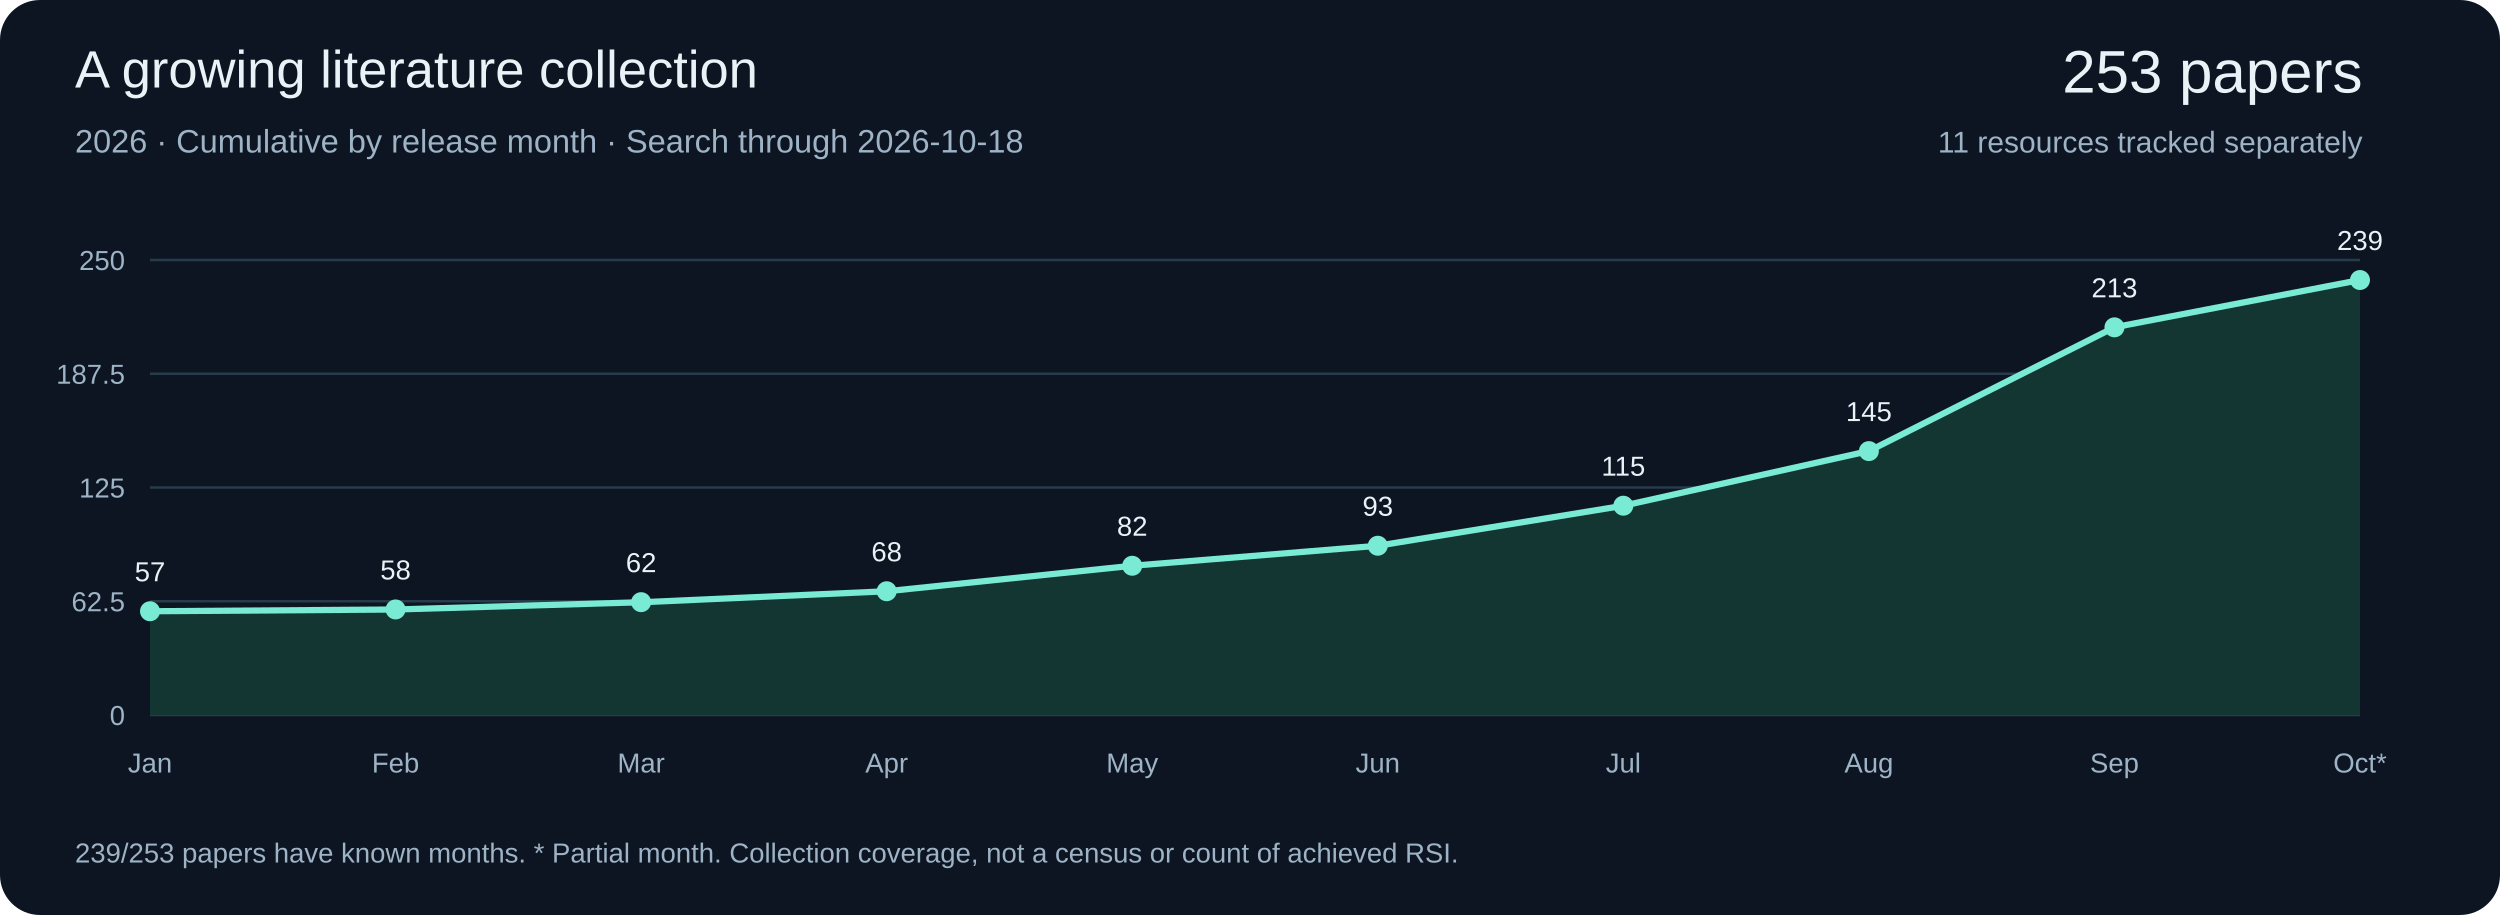
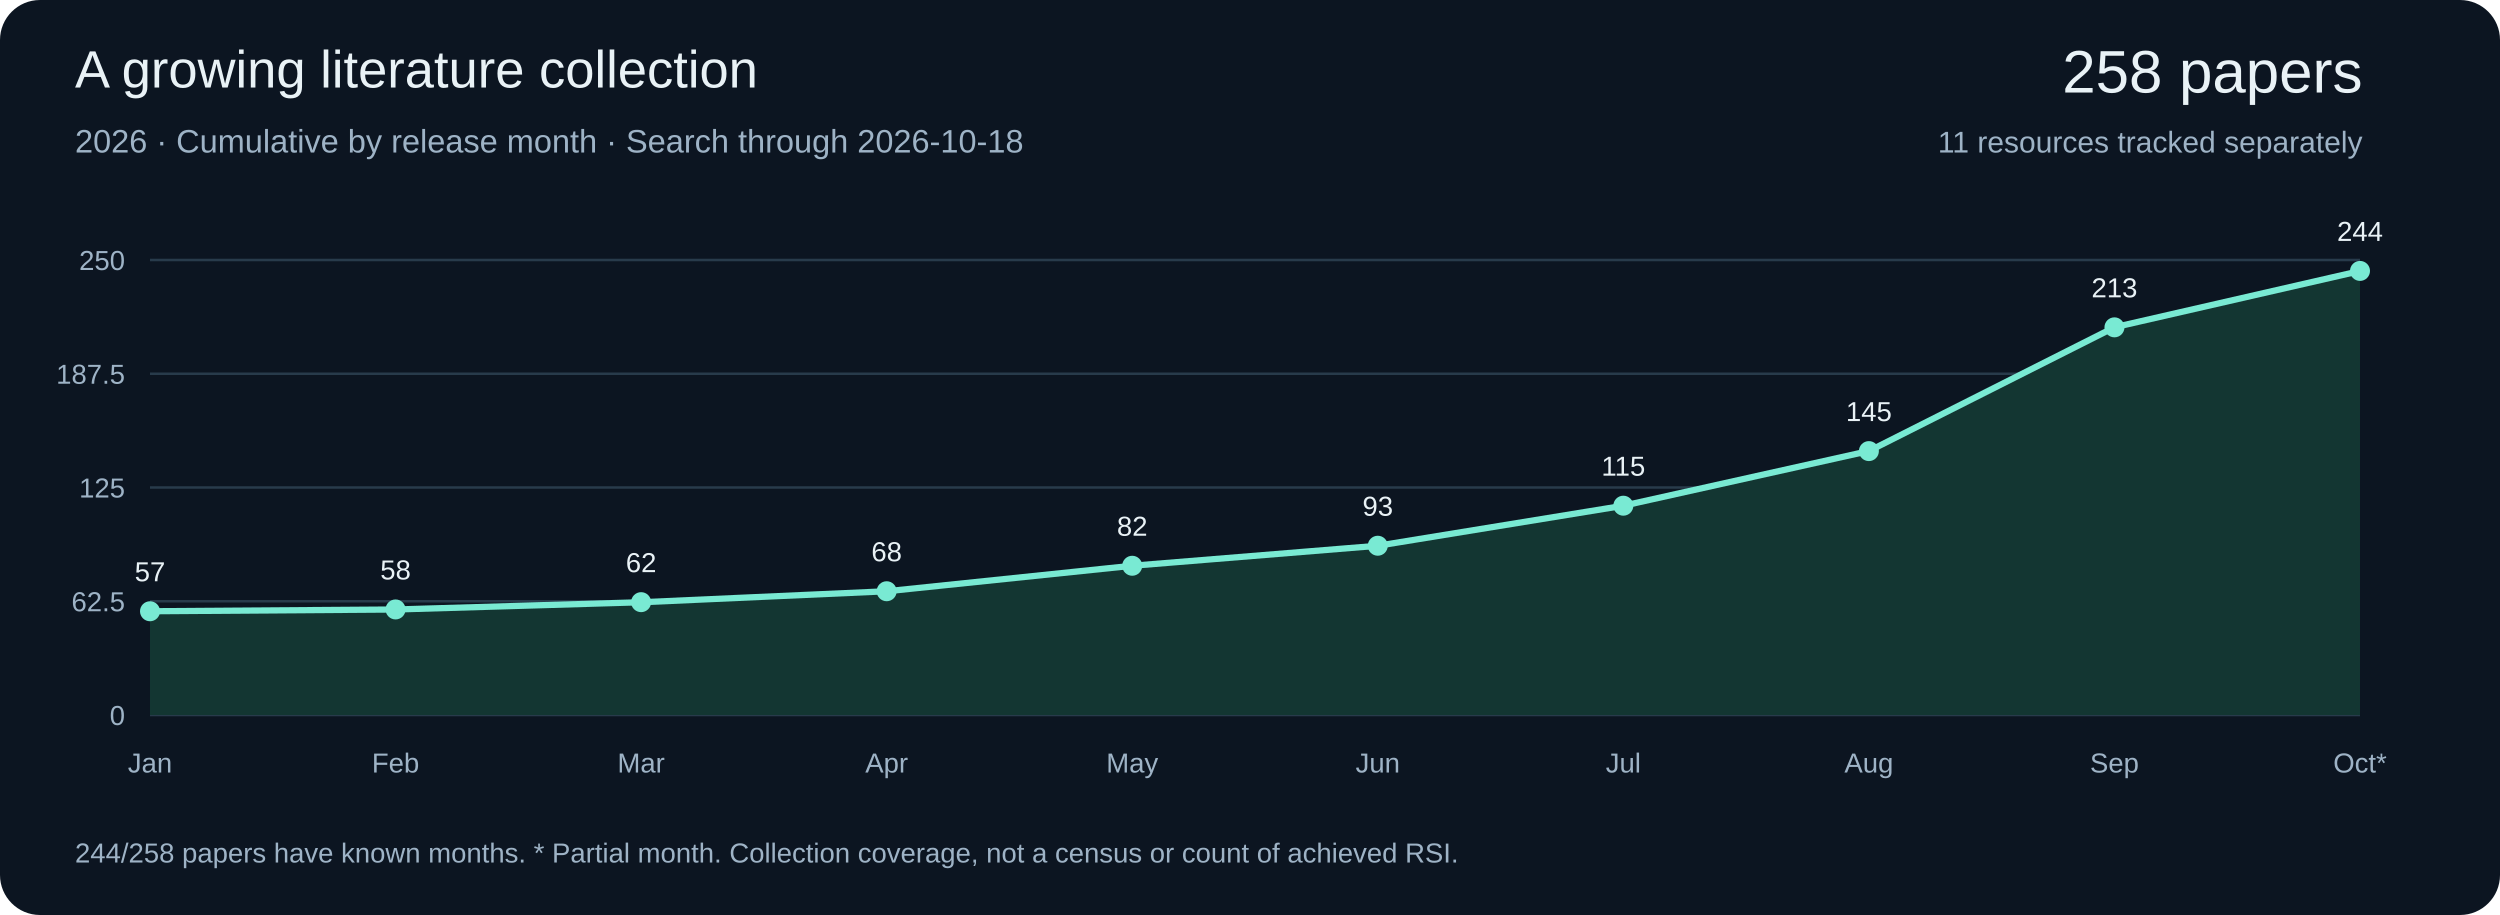
<svg xmlns="http://www.w3.org/2000/svg" width="1000" height="366" viewBox="0 0 1000 366" role="img" aria-labelledby="title desc">
  <rect width="1000" height="366" rx="16" fill="#0c1521" />
  <g font-family="Arial,sans-serif" fill="#e9f2f6">
    <text x="30" y="35" font-size="21">A growing literature collection</text>
    <text x="30" y="61" font-size="13" fill="#9eb3c6">2026 · Cumulative by release month · Search through 2026-10-18</text>
-     <text x="945" y="37" text-anchor="end" font-size="24">253 papers</text>
+     <text x="945" y="37" text-anchor="end" font-size="24">258 papers</text>
    <text x="945" y="61" text-anchor="end" font-size="12" fill="#9eb3c6">11 resources tracked separately</text>
    <path d="M60 286.0h884" stroke="#283b4b" />
    <text x="50" y="290.0" text-anchor="end" font-size="11" fill="#9eb3c6">0</text>
    <path d="M60 240.5h884" stroke="#283b4b" />
    <text x="50" y="244.5" text-anchor="end" font-size="11" fill="#9eb3c6">62.5</text>
    <path d="M60 195.0h884" stroke="#283b4b" />
    <text x="50" y="199.0" text-anchor="end" font-size="11" fill="#9eb3c6">125</text>
    <path d="M60 149.5h884" stroke="#283b4b" />
    <text x="50" y="153.5" text-anchor="end" font-size="11" fill="#9eb3c6">187.5</text>
    <path d="M60 104.0h884" stroke="#283b4b" />
    <text x="50" y="108.0" text-anchor="end" font-size="11" fill="#9eb3c6">250</text>
-     <polygon points="60,286 60.0,244.5 158.2,243.8 256.4,240.9 354.7,236.5 452.9,226.3 551.1,218.3 649.3,202.3 747.6,180.4 845.8,130.9 944.0,112.0 944,286" fill="#133632" />
-     <polyline points="60.0,244.5 158.2,243.8 256.4,240.9 354.7,236.5 452.9,226.3 551.1,218.3 649.3,202.3 747.6,180.4 845.8,130.9 944.0,112.0" fill="none" stroke="#79ead3" stroke-width="2.5" />
+     <polygon points="60,286 60.0,244.5 158.2,243.8 256.4,240.9 354.7,236.5 452.9,226.3 551.1,218.3 649.3,202.3 747.6,180.4 845.8,130.9 944.0,108.4 944,286" fill="#133632" />
+     <polyline points="60.0,244.5 158.2,243.8 256.4,240.9 354.7,236.5 452.9,226.3 551.1,218.3 649.3,202.3 747.6,180.4 845.8,130.9 944.0,108.4" fill="none" stroke="#79ead3" stroke-width="2.5" />
    <circle cx="60.0" cy="244.504" r="4" fill="#79ead3" />
    <text x="60.0" y="232.504" text-anchor="middle" font-size="11">57</text>
    <text x="60.0" y="309" text-anchor="middle" font-size="11" fill="#9eb3c6">Jan</text>
    <circle cx="158.222" cy="243.776" r="4" fill="#79ead3" />
    <text x="158.222" y="231.776" text-anchor="middle" font-size="11">58</text>
    <text x="158.222" y="309" text-anchor="middle" font-size="11" fill="#9eb3c6">Feb</text>
    <circle cx="256.444" cy="240.864" r="4" fill="#79ead3" />
    <text x="256.444" y="228.864" text-anchor="middle" font-size="11">62</text>
    <text x="256.444" y="309" text-anchor="middle" font-size="11" fill="#9eb3c6">Mar</text>
    <circle cx="354.667" cy="236.496" r="4" fill="#79ead3" />
    <text x="354.667" y="224.496" text-anchor="middle" font-size="11">68</text>
    <text x="354.667" y="309" text-anchor="middle" font-size="11" fill="#9eb3c6">Apr</text>
    <circle cx="452.889" cy="226.304" r="4" fill="#79ead3" />
    <text x="452.889" y="214.304" text-anchor="middle" font-size="11">82</text>
    <text x="452.889" y="309" text-anchor="middle" font-size="11" fill="#9eb3c6">May</text>
    <circle cx="551.111" cy="218.296" r="4" fill="#79ead3" />
    <text x="551.111" y="206.296" text-anchor="middle" font-size="11">93</text>
    <text x="551.111" y="309" text-anchor="middle" font-size="11" fill="#9eb3c6">Jun</text>
    <circle cx="649.333" cy="202.28" r="4" fill="#79ead3" />
    <text x="649.333" y="190.28" text-anchor="middle" font-size="11">115</text>
    <text x="649.333" y="309" text-anchor="middle" font-size="11" fill="#9eb3c6">Jul</text>
    <circle cx="747.556" cy="180.44" r="4" fill="#79ead3" />
    <text x="747.556" y="168.44" text-anchor="middle" font-size="11">145</text>
    <text x="747.556" y="309" text-anchor="middle" font-size="11" fill="#9eb3c6">Aug</text>
    <circle cx="845.778" cy="130.936" r="4" fill="#79ead3" />
    <text x="845.778" y="118.936" text-anchor="middle" font-size="11">213</text>
    <text x="845.778" y="309" text-anchor="middle" font-size="11" fill="#9eb3c6">Sep</text>
-     <circle cx="944.0" cy="112.008" r="4" fill="#79ead3" />
-     <text x="944.0" y="100.008" text-anchor="middle" font-size="11">239</text>
+     <circle cx="944.0" cy="108.368" r="4" fill="#79ead3" />
+     <text x="944.0" y="96.368" text-anchor="middle" font-size="11">244</text>
    <text x="944.0" y="309" text-anchor="middle" font-size="11" fill="#9eb3c6">Oct*</text>
-     <text x="30" y="345" font-size="11" fill="#9eb3c6">239/253 papers have known months. * Partial month. Collection coverage, not a census or count of achieved RSI.</text>
+     <text x="30" y="345" font-size="11" fill="#9eb3c6">244/258 papers have known months. * Partial month. Collection coverage, not a census or count of achieved RSI.</text>
  </g>
</svg>
